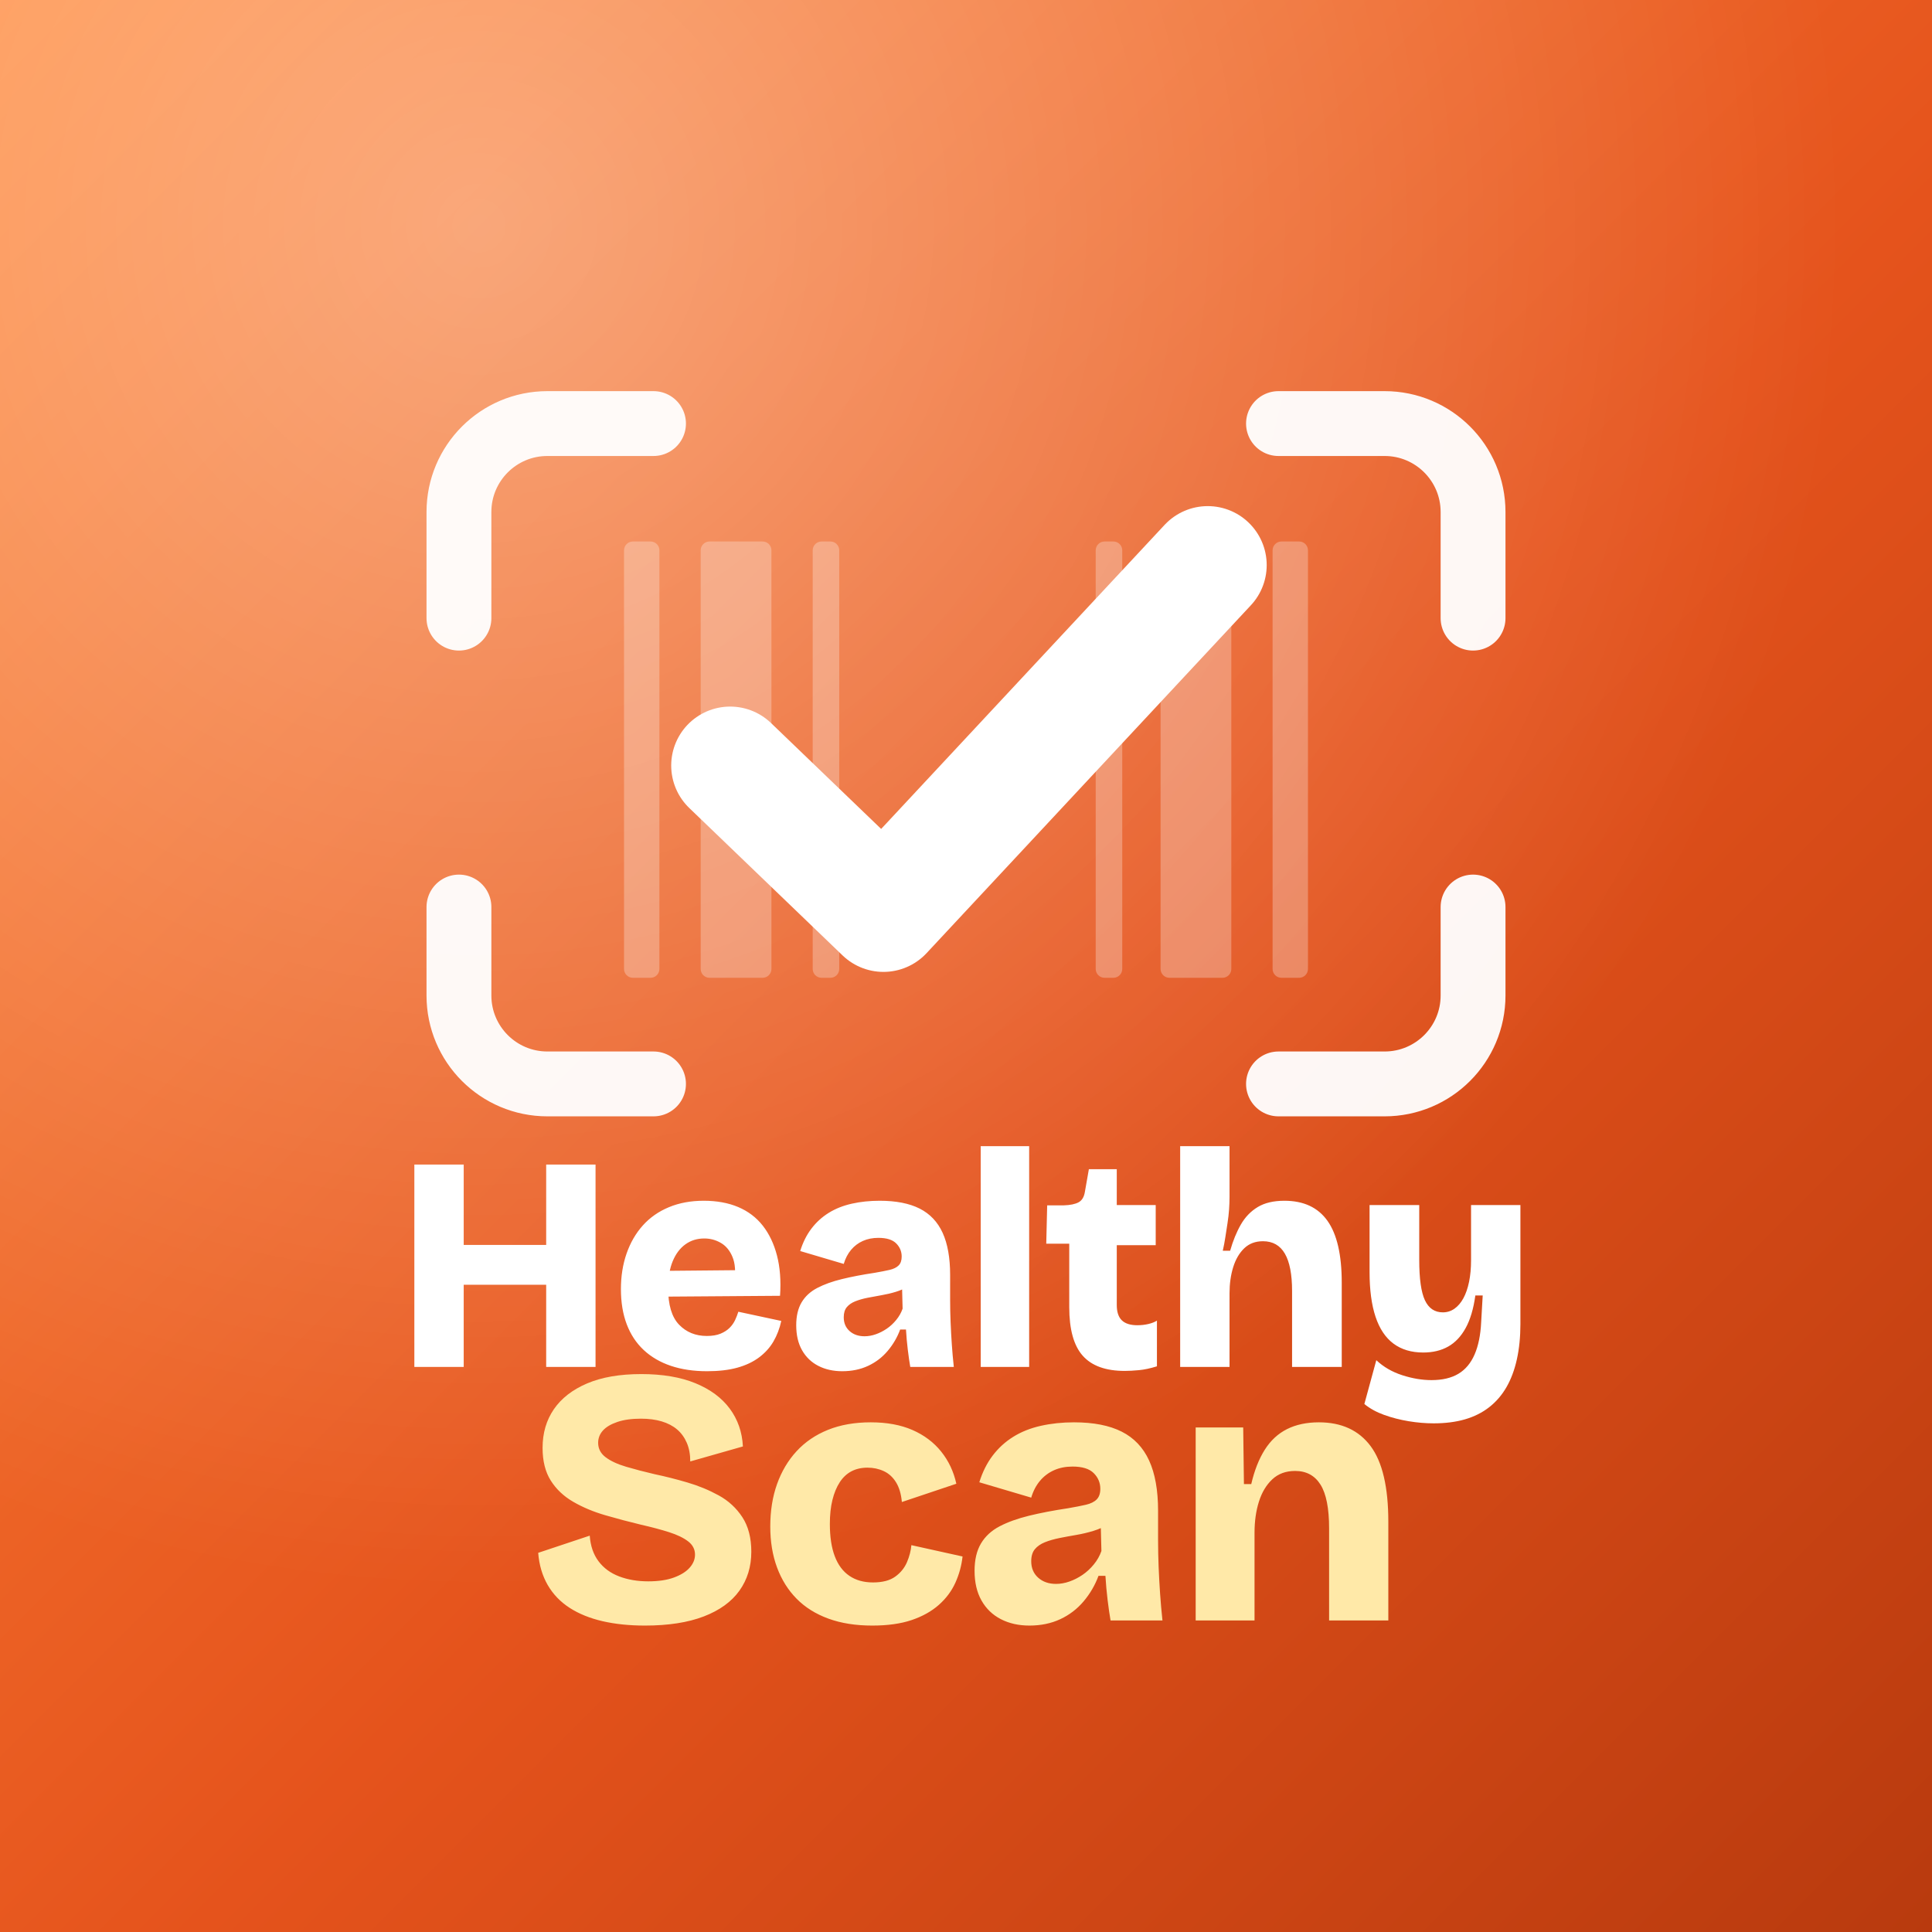
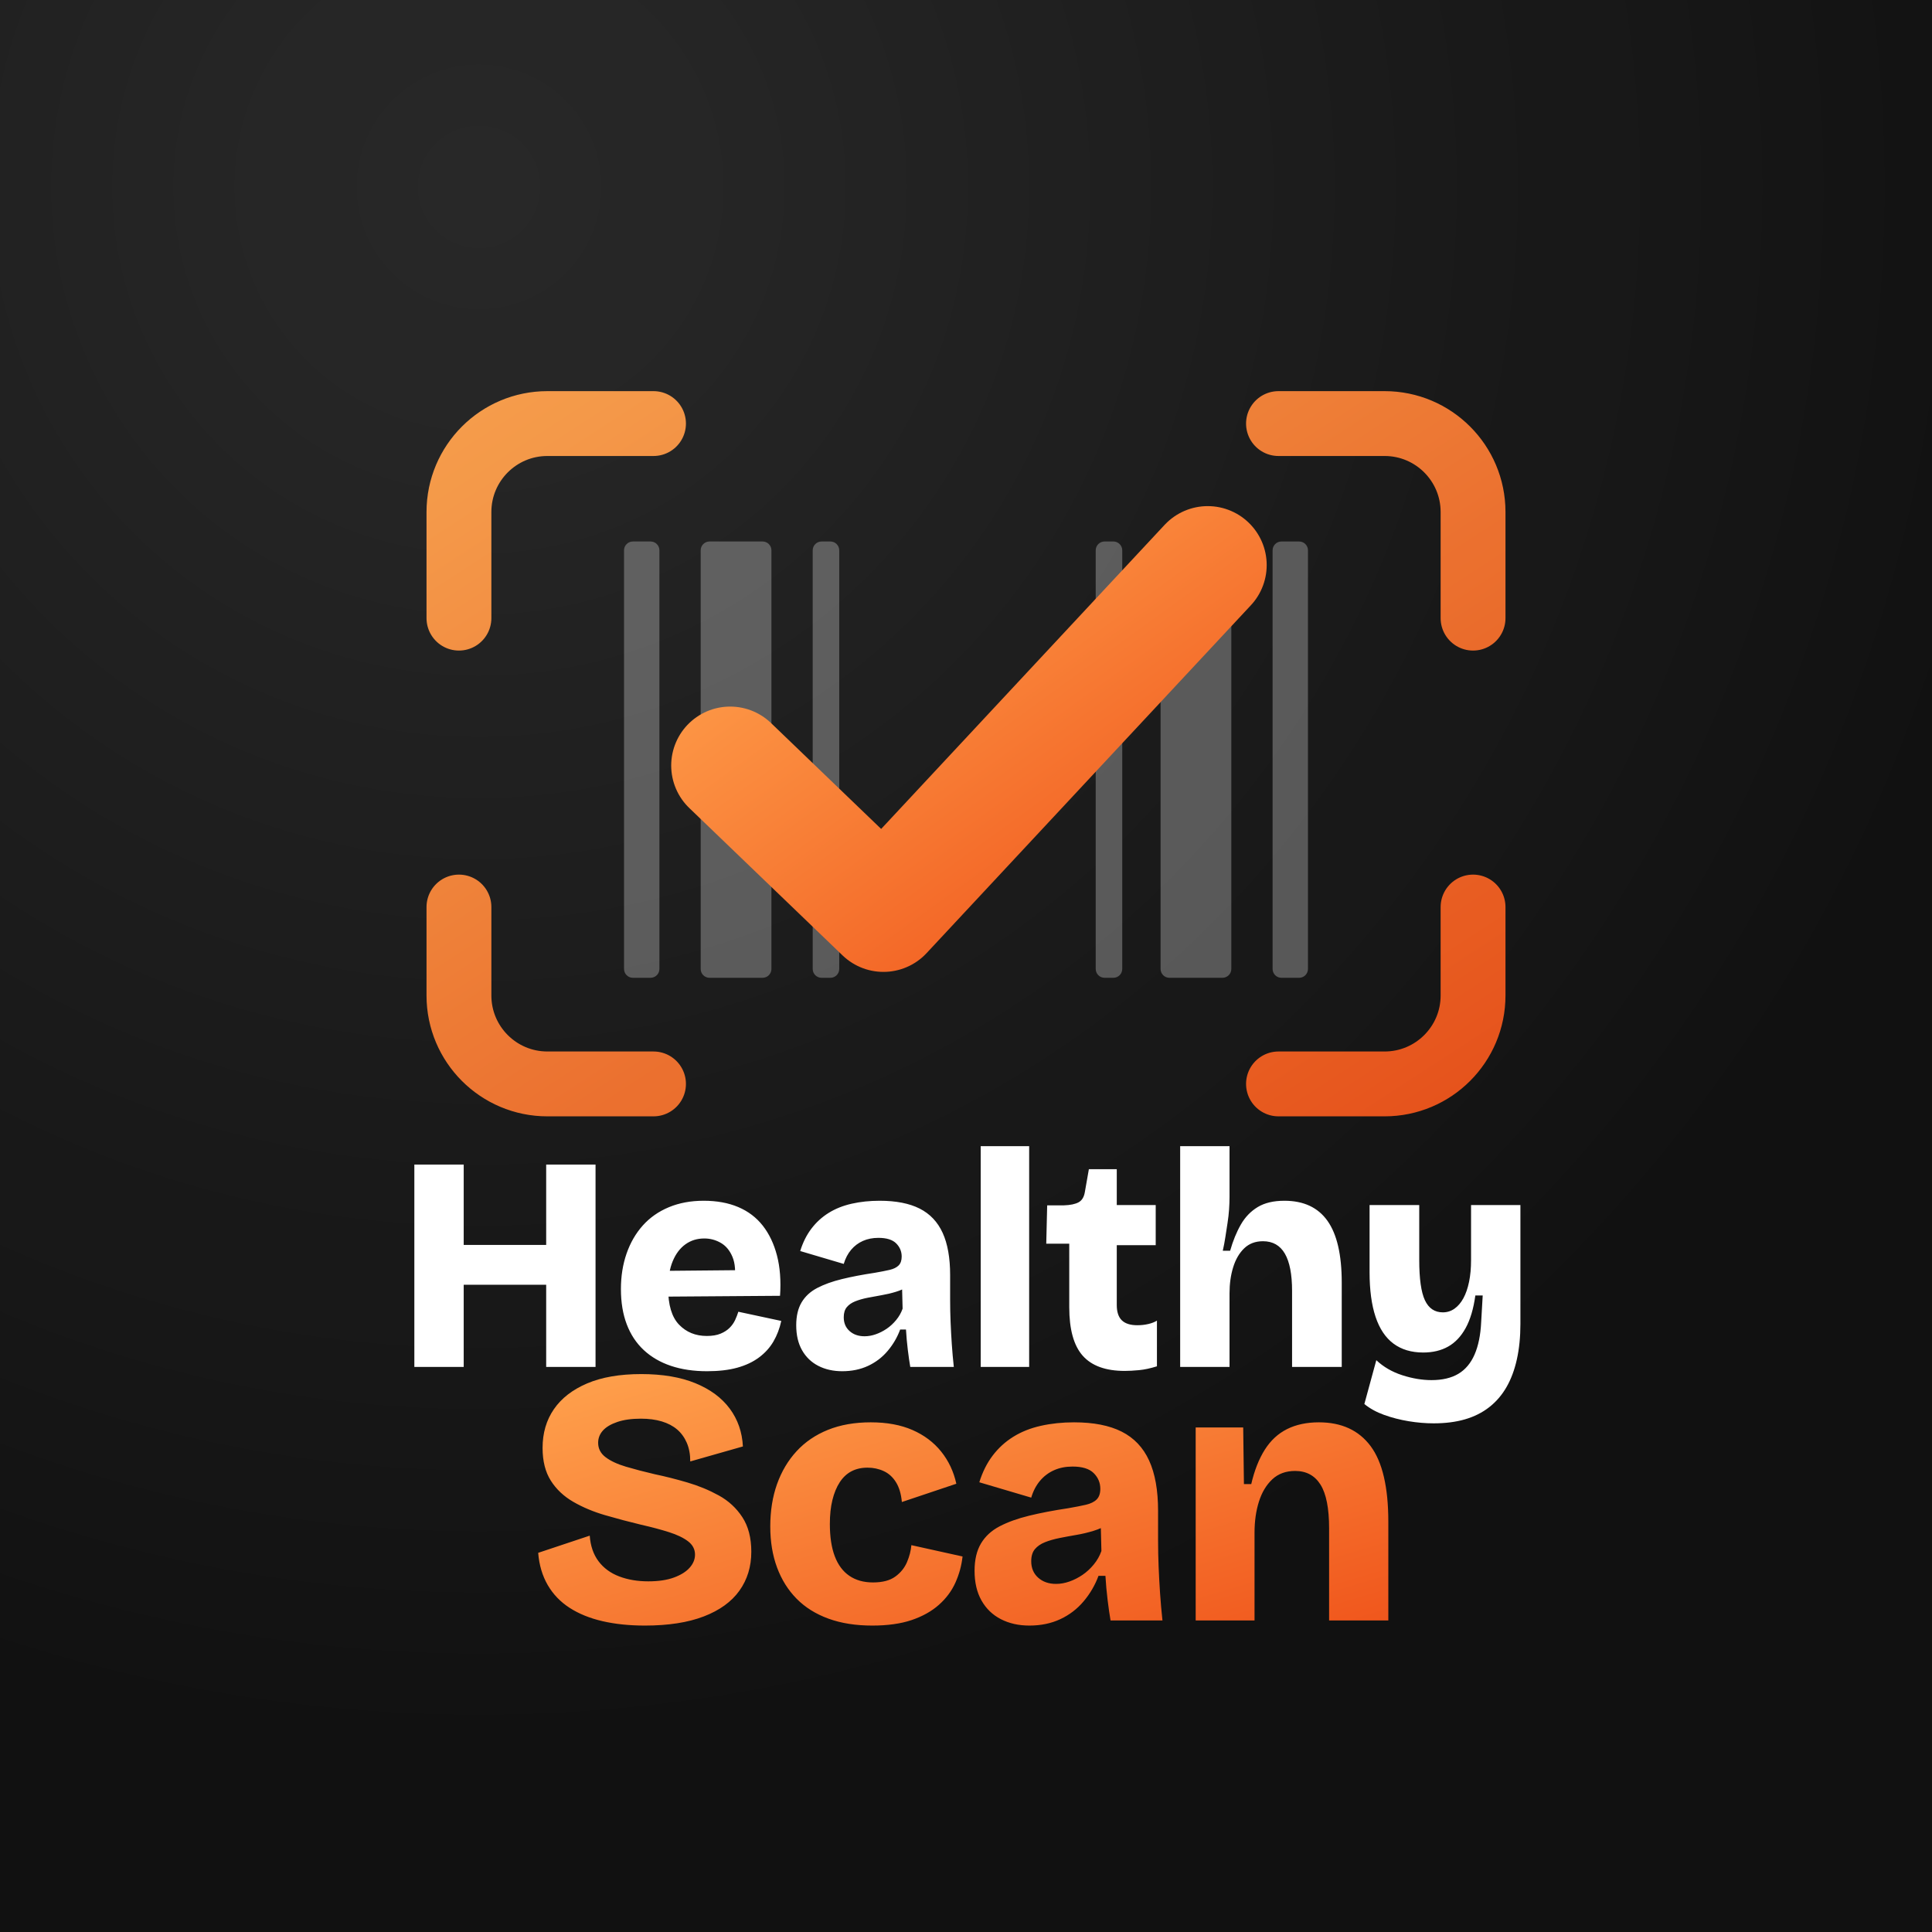
<svg xmlns="http://www.w3.org/2000/svg" viewBox="0 0 512 512">
  <defs>
    <linearGradient id="g" x1="0" y1="0" x2="1" y2="1">
      <stop offset="0" stop-color="#FF8A3D" />
      <stop offset=".55" stop-color="#E5531C" />
      <stop offset="1" stop-color="#B83A0E" />
    </linearGradient>
    <radialGradient id="hl" cx=".25" cy=".12" r=".7">
      <stop offset="0" stop-color="#fff" stop-opacity=".35" />
      <stop offset="1" stop-color="#fff" stop-opacity="0" />
    </radialGradient>
+     <radialGradient id="hlb" cx=".25" cy=".1" r=".8">
+       <stop offset="0" stop-color="#fff" stop-opacity=".10" />
+       <stop offset="1" stop-color="#fff" stop-opacity="0" />
+     </radialGradient>
+     <linearGradient id="og" x1="0" y1="0" x2="1" y2="1">
+       <stop offset="0" stop-color="#FFA24D" />
+       <stop offset="1" stop-color="#F0561C" />
+     </linearGradient>
  </defs>
-   <rect width="512" height="512" rx="0" fill="url(#g)" />
-   <rect width="512" height="512" rx="0" fill="url(#hl)" />
+   <rect width="512" height="512" rx="0" fill="#111111" />
+   <rect width="512" height="512" rx="0" fill="url(#hlb)" />
  <g transform="translate(56 56) scale(0.78125)">
-     <path d="M150 72h-36a30 30 0 0 0-30 30v36M362 72h36a30 30 0 0 1 30 30v36M84 236v30a30 30 0 0 0 30 30h36M428 236v30a30 30 0 0 1-30 30h-36" fill="none" stroke="#fff" stroke-width="22" stroke-linecap="round" opacity=".95" />
+     <path d="M150 72h-36a30 30 0 0 0-30 30v36M362 72h36a30 30 0 0 1 30 30v36M84 236v30a30 30 0 0 0 30 30h36M428 236v30a30 30 0 0 1-30 30h-36" fill="none" stroke="url(#og)" stroke-width="22" stroke-linecap="round" opacity=".95" />
    <g fill="#fff" opacity=".28">
      <rect x="140" y="112" width="12" height="148" rx="3" />
      <rect x="166" y="112" width="24" height="148" rx="3" />
      <rect x="204" y="112" width="9" height="148" rx="3" />
      <rect x="300" y="112" width="9" height="148" rx="3" />
      <rect x="322" y="112" width="24" height="148" rx="3" />
      <rect x="360" y="112" width="12" height="148" rx="3" />
    </g>
-     <path d="M176 188l52 50 110-118" fill="none" stroke="#fff" stroke-width="40" stroke-linecap="round" stroke-linejoin="round" />
+     <path d="M176 188l52 50 110-118" fill="none" stroke="url(#og)" stroke-width="40" stroke-linecap="round" stroke-linejoin="round" />
    <path d="M113.592 392.0V323.36H130.336V392.0ZM68.872 392.0V323.36H85.616V392.0ZM79.064 364.128V350.608H120.352V364.128ZM168.168 393.456Q161.304 393.456 155.896 391.636Q150.488 389.816 146.692 386.28Q142.896 382.744 140.92 377.544Q138.944 372.344 138.944 365.584Q138.944 359.032 140.868 353.52Q142.792 348.008 146.38 344.004Q149.968 340.0 155.22 337.816Q160.472 335.632 167.024 335.632Q173.68 335.632 178.724 337.764Q183.768 339.896 187.044 344.056Q190.32 348.216 191.88 354.196Q193.44 360.176 192.92 367.872L149.968 368.184V359.448L183.352 359.136L177.424 363.192Q178.152 357.992 176.8 354.716Q175.448 351.44 172.848 349.932Q170.248 348.424 167.232 348.424Q163.592 348.424 160.836 350.4Q158.08 352.376 156.52 356.12Q154.96 359.864 154.96 365.272Q154.96 373.8 158.652 377.648Q162.344 381.496 168.064 381.496Q170.872 381.496 172.744 380.716Q174.616 379.936 175.812 378.74Q177.008 377.544 177.684 376.088Q178.36 374.632 178.776 373.28L193.336 376.4Q192.504 380.248 190.684 383.368Q188.864 386.488 185.796 388.776Q182.728 391.064 178.412 392.26Q174.096 393.456 168.168 393.456ZM214.008 393.456Q209.432 393.456 205.896 391.636Q202.36 389.816 200.384 386.332Q198.408 382.848 198.408 377.856Q198.408 373.176 200.228 370.108Q202.048 367.04 205.532 365.22Q209.016 363.4 213.904 362.204Q218.792 361.008 225.032 360.072Q228.048 359.552 230.076 359.084Q232.104 358.616 233.144 357.576Q234.184 356.536 234.184 354.56Q234.184 351.96 232.312 350.088Q230.44 348.216 226.28 348.216Q223.368 348.216 221.028 349.256Q218.688 350.296 217.024 352.272Q215.36 354.248 214.528 357.056L199.76 352.688Q201.112 348.32 203.556 345.096Q206.0 341.872 209.432 339.74Q212.864 337.608 217.284 336.62Q221.704 335.632 226.696 335.632Q235.016 335.632 240.268 338.284Q245.52 340.936 248.068 346.5Q250.616 352.064 250.616 360.8V369.224Q250.616 372.968 250.772 376.764Q250.928 380.56 251.188 384.356Q251.448 388.152 251.864 392.0H237.096Q236.68 389.608 236.264 386.228Q235.848 382.848 235.64 379.312H233.664Q232.208 383.264 229.452 386.54Q226.696 389.816 222.796 391.636Q218.896 393.456 214.008 393.456ZM221.6 381.6Q223.472 381.6 225.396 380.924Q227.32 380.248 229.088 379.052Q230.856 377.856 232.312 376.088Q233.768 374.32 234.496 372.24L234.288 364.024L236.576 364.544Q234.6 365.792 232.208 366.52Q229.816 367.248 227.372 367.664Q224.928 368.08 222.588 368.548Q220.248 369.016 218.428 369.744Q216.608 370.472 215.568 371.72Q214.528 372.968 214.528 375.152Q214.528 378.064 216.504 379.832Q218.48 381.6 221.6 381.6ZM260.992 392.0V317.12H277.424V392.0ZM309.848 393.352Q300.176 393.352 295.6 388.204Q291.024 383.056 291.024 371.72V350.192H283.224L283.536 337.192H289.152Q292.48 337.088 294.196 336.152Q295.912 335.216 296.328 332.616L297.68 324.92H307.144V337.088H320.352V350.712H307.144V370.992Q307.144 374.528 308.86 376.192Q310.576 377.856 314.112 377.856Q316.088 377.856 317.856 377.44Q319.624 377.024 320.768 376.296V391.792Q317.44 392.832 314.684 393.092Q311.928 393.352 309.848 393.352ZM328.648 392.0V357.056V317.12H345.392V334.28Q345.392 336.36 345.236 338.596Q345.08 340.832 344.716 343.172Q344.352 345.512 343.988 347.904Q343.624 350.296 343.104 352.584H345.6Q347.056 347.488 349.24 343.692Q351.424 339.896 354.96 337.764Q358.496 335.632 364.008 335.632Q373.784 335.632 378.62 342.444Q383.456 349.256 383.456 363.4V392.0H366.608V366.208Q366.608 357.784 364.164 353.572Q361.72 349.36 356.728 349.36Q352.88 349.36 350.384 351.752Q347.888 354.144 346.64 358.148Q345.392 362.152 345.392 367.04V392.0ZM414.632 411.136Q410.472 411.136 406.104 410.408Q401.736 409.68 397.836 408.276Q393.936 406.872 391.128 404.584L395.184 389.712Q398.824 393.144 403.972 394.808Q409.12 396.472 413.904 396.472Q419.416 396.472 423.004 394.34Q426.592 392.208 428.516 387.788Q430.44 383.368 430.752 376.816L431.272 367.768H428.776Q427.84 374.528 425.5 378.792Q423.16 383.056 419.572 385.084Q415.984 387.112 411.096 387.112Q405.064 387.112 401.008 384.096Q396.952 381.08 394.924 374.996Q392.896 368.912 392.896 359.864V337.088H409.744V355.704Q409.744 365.272 411.668 369.38Q413.592 373.488 417.752 373.488Q419.936 373.488 421.704 372.24Q423.472 370.992 424.72 368.704Q425.968 366.416 426.644 363.14Q427.32 359.864 427.32 355.808V337.088H444.064V377.44Q444.064 383.992 442.868 389.4Q441.672 394.808 439.332 398.864Q436.992 402.92 433.456 405.676Q429.92 408.432 425.24 409.784Q420.56 411.136 414.632 411.136Z" fill="#fff" />
-     <path d="M147.09 479.736Q139.154 479.736 132.706 478.248Q126.258 476.76 121.546 473.722Q116.834 470.684 114.106 465.972Q111.378 461.26 110.882 455.06L128.366 449.232Q128.738 454.44 131.342 457.912Q133.946 461.384 138.348 463.058Q142.75 464.732 148.206 464.732Q153.414 464.732 156.948 463.43Q160.482 462.128 162.28 460.082Q164.078 458.036 164.078 455.68Q164.078 452.952 161.722 451.154Q159.366 449.356 155.274 448.054Q151.182 446.752 145.726 445.512Q139.526 444.024 133.574 442.288Q127.622 440.552 122.786 437.762Q117.95 434.972 115.16 430.57Q112.37 426.168 112.37 419.472Q112.37 411.908 116.214 406.328Q120.058 400.748 127.498 397.586Q134.938 394.424 145.85 394.424Q156.638 394.424 164.202 397.524Q171.766 400.624 175.858 406.142Q179.95 411.66 180.322 418.976L162.466 424.06Q162.466 420.464 161.288 417.736Q160.11 415.008 158.002 413.21Q155.894 411.412 152.794 410.482Q149.694 409.552 145.726 409.552Q141.014 409.552 137.728 410.668Q134.442 411.784 132.83 413.582Q131.218 415.38 131.218 417.736Q131.218 420.712 133.76 422.634Q136.302 424.556 140.704 425.858Q145.106 427.16 150.438 428.4Q155.77 429.516 161.474 431.19Q167.178 432.864 172.138 435.592Q177.098 438.32 180.136 442.97Q183.174 447.62 183.174 454.688Q183.174 462.252 179.144 467.894Q175.114 473.536 167.054 476.636Q158.994 479.736 147.09 479.736ZM224.202 479.736Q215.77 479.736 209.322 477.38Q202.874 475.024 198.534 470.622Q194.194 466.22 191.9 460.02Q189.606 453.82 189.606 446.132Q189.606 438.196 191.9 431.748Q194.194 425.3 198.534 420.588Q202.874 415.876 209.198 413.334Q215.522 410.792 223.706 410.792Q231.89 410.792 237.842 413.396Q243.794 416.0 247.576 420.712Q251.358 425.424 252.722 431.624L234.246 437.824Q233.874 433.732 232.262 431.128Q230.65 428.524 228.108 427.346Q225.566 426.168 222.59 426.168Q219.49 426.168 217.134 427.408Q214.778 428.648 213.166 431.128Q211.554 433.608 210.686 437.142Q209.818 440.676 209.818 445.264Q209.818 451.836 211.492 456.238Q213.166 460.64 216.452 462.872Q219.738 465.104 224.45 465.104Q229.286 465.104 232.014 463.12Q234.742 461.136 235.982 458.222Q237.222 455.308 237.47 452.456L254.83 456.3Q254.334 460.888 252.412 465.166Q250.49 469.444 246.77 472.73Q243.05 476.016 237.532 477.876Q232.014 479.736 224.202 479.736ZM277.506 479.736Q272.05 479.736 267.834 477.566Q263.618 475.396 261.262 471.242Q258.906 467.088 258.906 461.136Q258.906 455.556 261.076 451.898Q263.246 448.24 267.4 446.07Q271.554 443.9 277.382 442.474Q283.21 441.048 290.65 439.932Q294.246 439.312 296.664 438.754Q299.082 438.196 300.322 436.956Q301.562 435.716 301.562 433.36Q301.562 430.26 299.33 428.028Q297.098 425.796 292.138 425.796Q288.666 425.796 285.876 427.036Q283.086 428.276 281.102 430.632Q279.118 432.988 278.126 436.336L260.518 431.128Q262.13 425.92 265.044 422.076Q267.958 418.232 272.05 415.69Q276.142 413.148 281.412 411.97Q286.682 410.792 292.634 410.792Q302.554 410.792 308.816 413.954Q315.078 417.116 318.116 423.75Q321.154 430.384 321.154 440.8V450.844Q321.154 455.308 321.34 459.834Q321.526 464.36 321.836 468.886Q322.146 473.412 322.642 478.0H305.034Q304.538 475.148 304.042 471.118Q303.546 467.088 303.298 462.872H300.942Q299.206 467.584 295.92 471.49Q292.634 475.396 287.984 477.566Q283.334 479.736 277.506 479.736ZM286.558 465.6Q288.79 465.6 291.084 464.794Q293.378 463.988 295.486 462.562Q297.594 461.136 299.33 459.028Q301.066 456.92 301.934 454.44L301.686 444.644L304.414 445.264Q302.058 446.752 299.206 447.62Q296.354 448.488 293.44 448.984Q290.526 449.48 287.736 450.038Q284.946 450.596 282.776 451.464Q280.606 452.332 279.366 453.82Q278.126 455.308 278.126 457.912Q278.126 461.384 280.482 463.492Q282.838 465.6 286.558 465.6ZM333.91 478.0V438.568V412.528H350.03L350.278 431.748H352.758Q354.37 424.804 357.346 420.092Q360.322 415.38 364.91 413.086Q369.498 410.792 375.698 410.792Q387.23 410.792 393.244 418.852Q399.258 426.912 399.258 444.52V478.0H379.17V446.752Q379.17 436.584 376.256 431.934Q373.342 427.284 367.638 427.284Q362.926 427.284 359.888 430.136Q356.85 432.988 355.362 437.7Q353.874 442.412 353.874 448.24V478.0Z" fill="#FFE9A8" />
+     <path d="M147.09 479.736Q139.154 479.736 132.706 478.248Q126.258 476.76 121.546 473.722Q116.834 470.684 114.106 465.972Q111.378 461.26 110.882 455.06L128.366 449.232Q128.738 454.44 131.342 457.912Q133.946 461.384 138.348 463.058Q142.75 464.732 148.206 464.732Q153.414 464.732 156.948 463.43Q160.482 462.128 162.28 460.082Q164.078 458.036 164.078 455.68Q164.078 452.952 161.722 451.154Q159.366 449.356 155.274 448.054Q151.182 446.752 145.726 445.512Q139.526 444.024 133.574 442.288Q127.622 440.552 122.786 437.762Q117.95 434.972 115.16 430.57Q112.37 426.168 112.37 419.472Q112.37 411.908 116.214 406.328Q120.058 400.748 127.498 397.586Q134.938 394.424 145.85 394.424Q156.638 394.424 164.202 397.524Q171.766 400.624 175.858 406.142Q179.95 411.66 180.322 418.976L162.466 424.06Q162.466 420.464 161.288 417.736Q160.11 415.008 158.002 413.21Q155.894 411.412 152.794 410.482Q149.694 409.552 145.726 409.552Q141.014 409.552 137.728 410.668Q134.442 411.784 132.83 413.582Q131.218 415.38 131.218 417.736Q131.218 420.712 133.76 422.634Q136.302 424.556 140.704 425.858Q145.106 427.16 150.438 428.4Q155.77 429.516 161.474 431.19Q167.178 432.864 172.138 435.592Q177.098 438.32 180.136 442.97Q183.174 447.62 183.174 454.688Q183.174 462.252 179.144 467.894Q175.114 473.536 167.054 476.636Q158.994 479.736 147.09 479.736ZM224.202 479.736Q215.77 479.736 209.322 477.38Q202.874 475.024 198.534 470.622Q194.194 466.22 191.9 460.02Q189.606 453.82 189.606 446.132Q189.606 438.196 191.9 431.748Q194.194 425.3 198.534 420.588Q202.874 415.876 209.198 413.334Q215.522 410.792 223.706 410.792Q231.89 410.792 237.842 413.396Q243.794 416.0 247.576 420.712Q251.358 425.424 252.722 431.624L234.246 437.824Q233.874 433.732 232.262 431.128Q230.65 428.524 228.108 427.346Q225.566 426.168 222.59 426.168Q219.49 426.168 217.134 427.408Q214.778 428.648 213.166 431.128Q211.554 433.608 210.686 437.142Q209.818 440.676 209.818 445.264Q209.818 451.836 211.492 456.238Q213.166 460.64 216.452 462.872Q219.738 465.104 224.45 465.104Q229.286 465.104 232.014 463.12Q234.742 461.136 235.982 458.222Q237.222 455.308 237.47 452.456L254.83 456.3Q254.334 460.888 252.412 465.166Q250.49 469.444 246.77 472.73Q243.05 476.016 237.532 477.876Q232.014 479.736 224.202 479.736ZM277.506 479.736Q272.05 479.736 267.834 477.566Q263.618 475.396 261.262 471.242Q258.906 467.088 258.906 461.136Q258.906 455.556 261.076 451.898Q263.246 448.24 267.4 446.07Q271.554 443.9 277.382 442.474Q283.21 441.048 290.65 439.932Q294.246 439.312 296.664 438.754Q299.082 438.196 300.322 436.956Q301.562 435.716 301.562 433.36Q301.562 430.26 299.33 428.028Q297.098 425.796 292.138 425.796Q288.666 425.796 285.876 427.036Q283.086 428.276 281.102 430.632Q279.118 432.988 278.126 436.336L260.518 431.128Q262.13 425.92 265.044 422.076Q267.958 418.232 272.05 415.69Q276.142 413.148 281.412 411.97Q286.682 410.792 292.634 410.792Q302.554 410.792 308.816 413.954Q315.078 417.116 318.116 423.75Q321.154 430.384 321.154 440.8V450.844Q321.154 455.308 321.34 459.834Q321.526 464.36 321.836 468.886Q322.146 473.412 322.642 478.0H305.034Q304.538 475.148 304.042 471.118Q303.546 467.088 303.298 462.872H300.942Q299.206 467.584 295.92 471.49Q292.634 475.396 287.984 477.566Q283.334 479.736 277.506 479.736ZM286.558 465.6Q288.79 465.6 291.084 464.794Q293.378 463.988 295.486 462.562Q297.594 461.136 299.33 459.028Q301.066 456.92 301.934 454.44L301.686 444.644L304.414 445.264Q302.058 446.752 299.206 447.62Q296.354 448.488 293.44 448.984Q290.526 449.48 287.736 450.038Q284.946 450.596 282.776 451.464Q280.606 452.332 279.366 453.82Q278.126 455.308 278.126 457.912Q278.126 461.384 280.482 463.492Q282.838 465.6 286.558 465.6ZM333.91 478.0V438.568V412.528H350.03L350.278 431.748H352.758Q354.37 424.804 357.346 420.092Q360.322 415.38 364.91 413.086Q369.498 410.792 375.698 410.792Q387.23 410.792 393.244 418.852Q399.258 426.912 399.258 444.52V478.0H379.17V446.752Q379.17 436.584 376.256 431.934Q373.342 427.284 367.638 427.284Q362.926 427.284 359.888 430.136Q356.85 432.988 355.362 437.7Q353.874 442.412 353.874 448.24V478.0Z" fill="url(#og)" />
  </g>
</svg>
